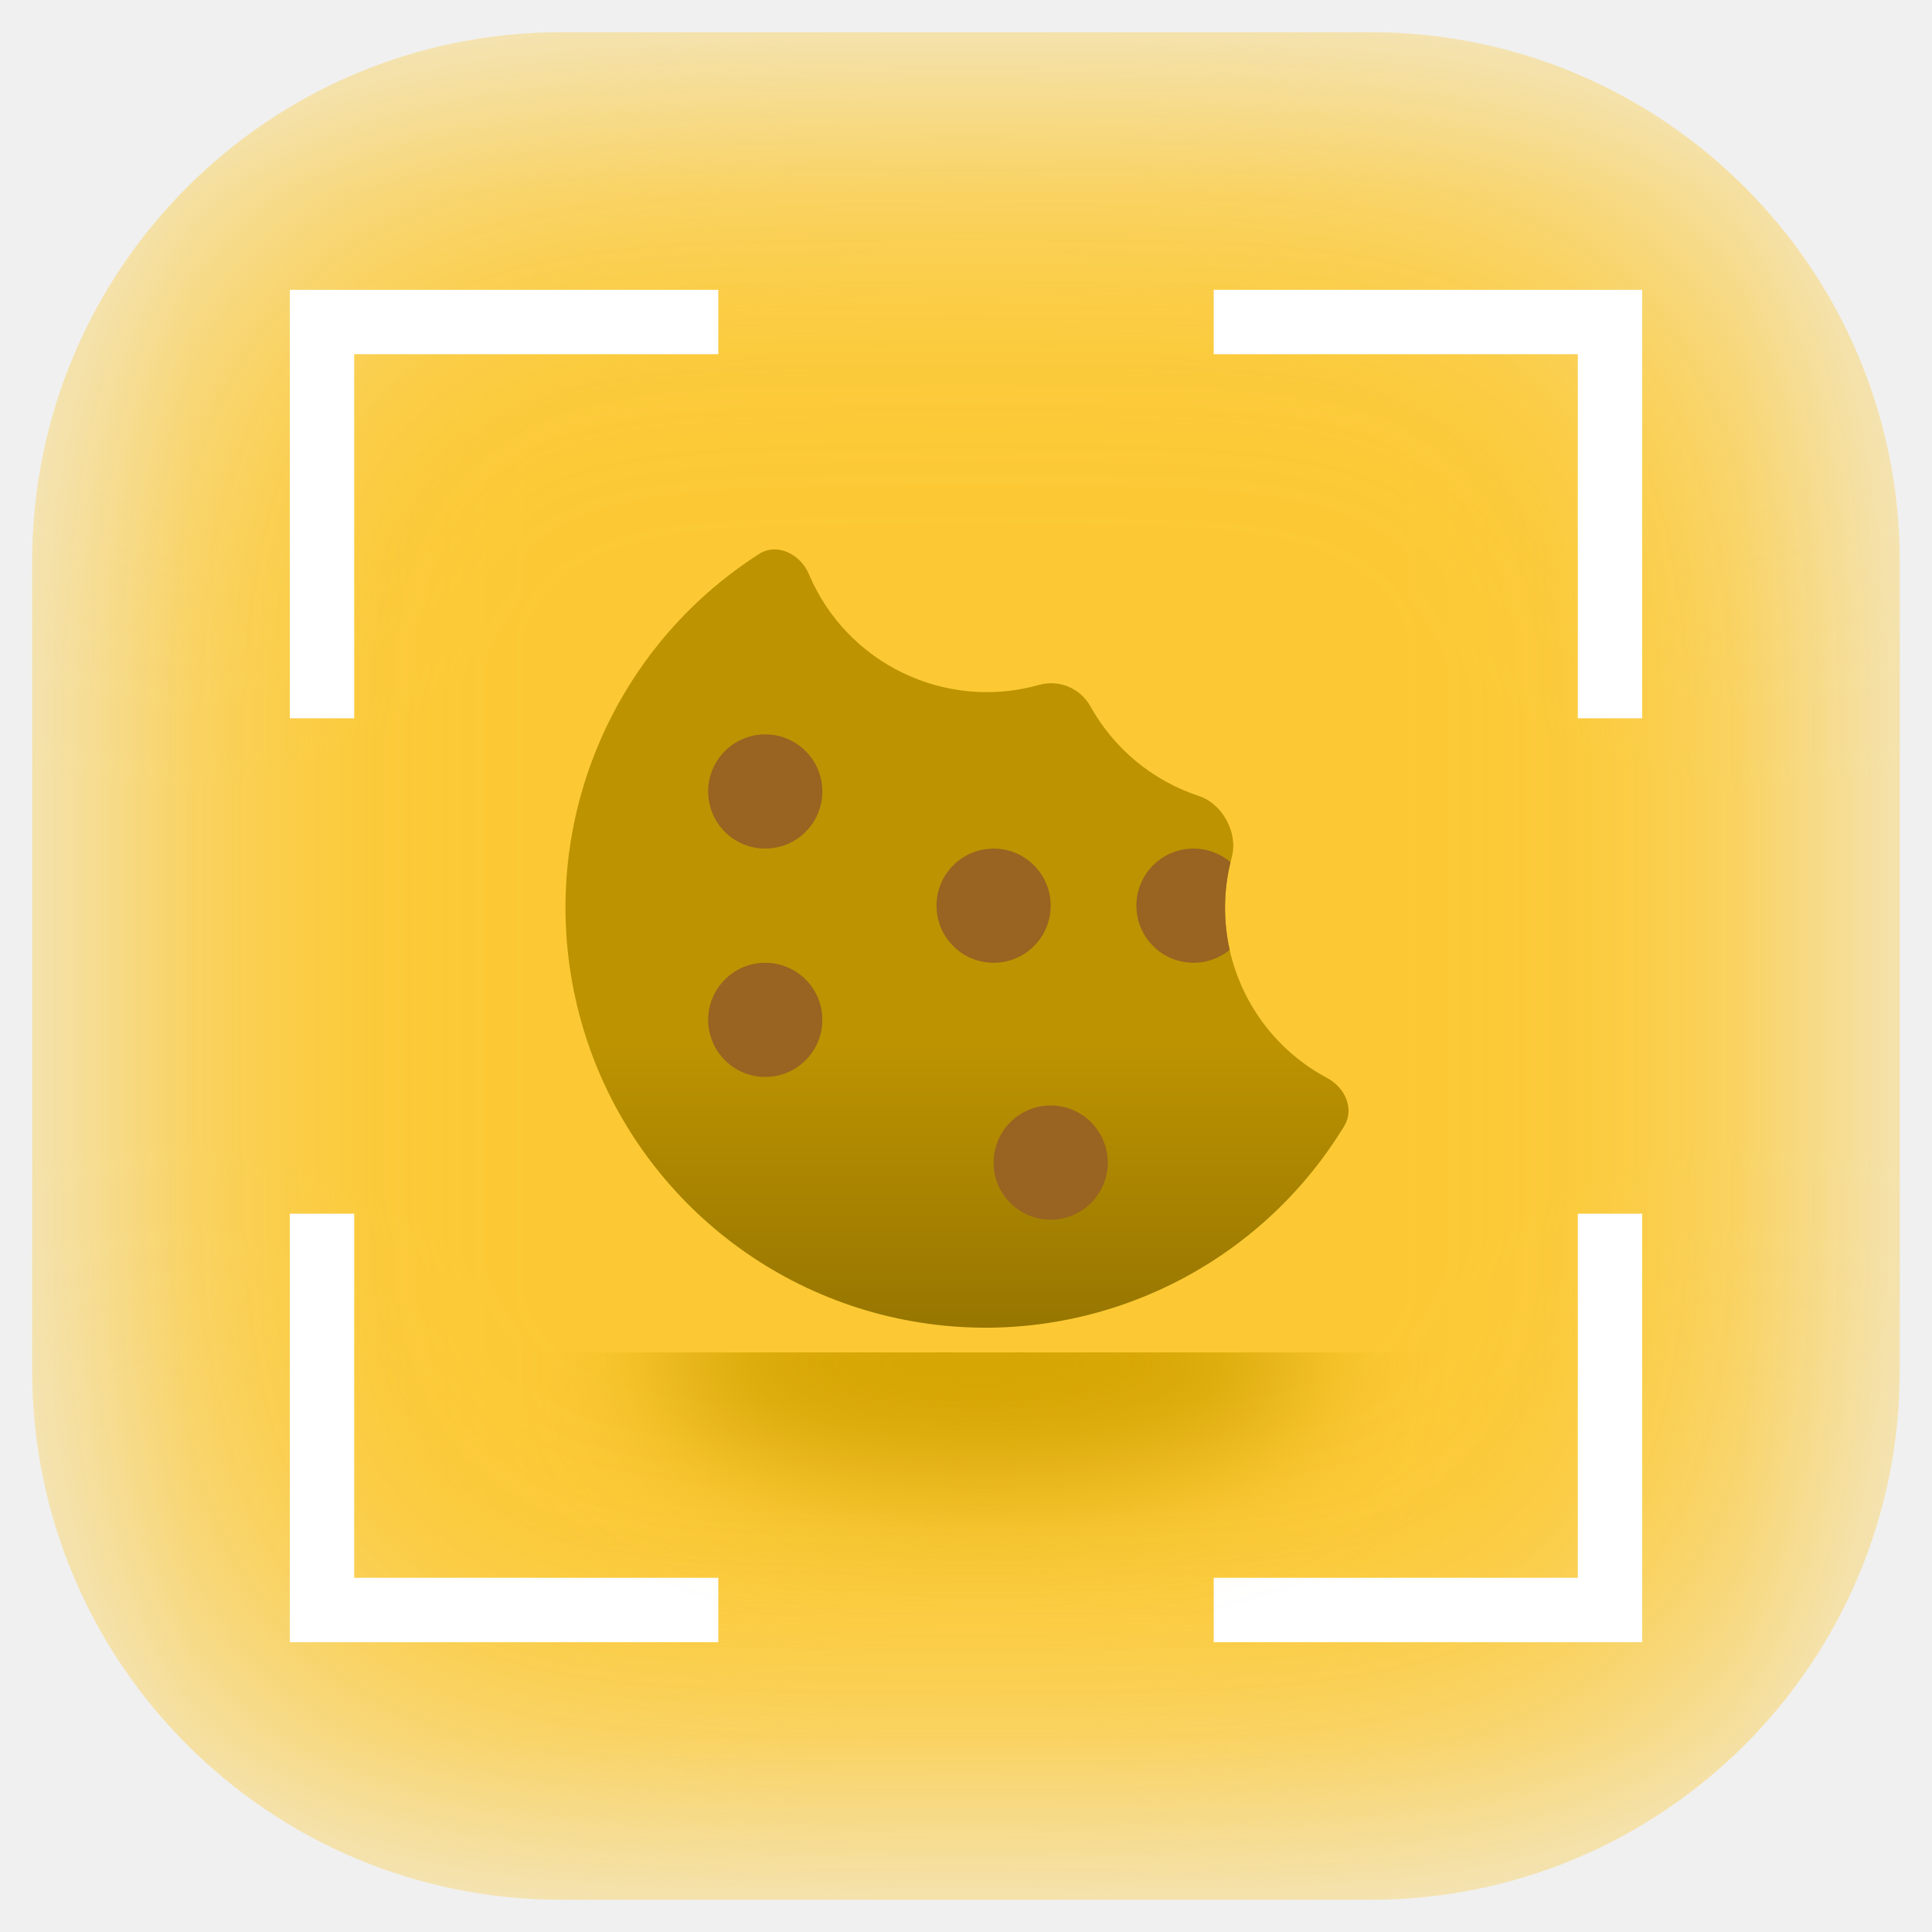
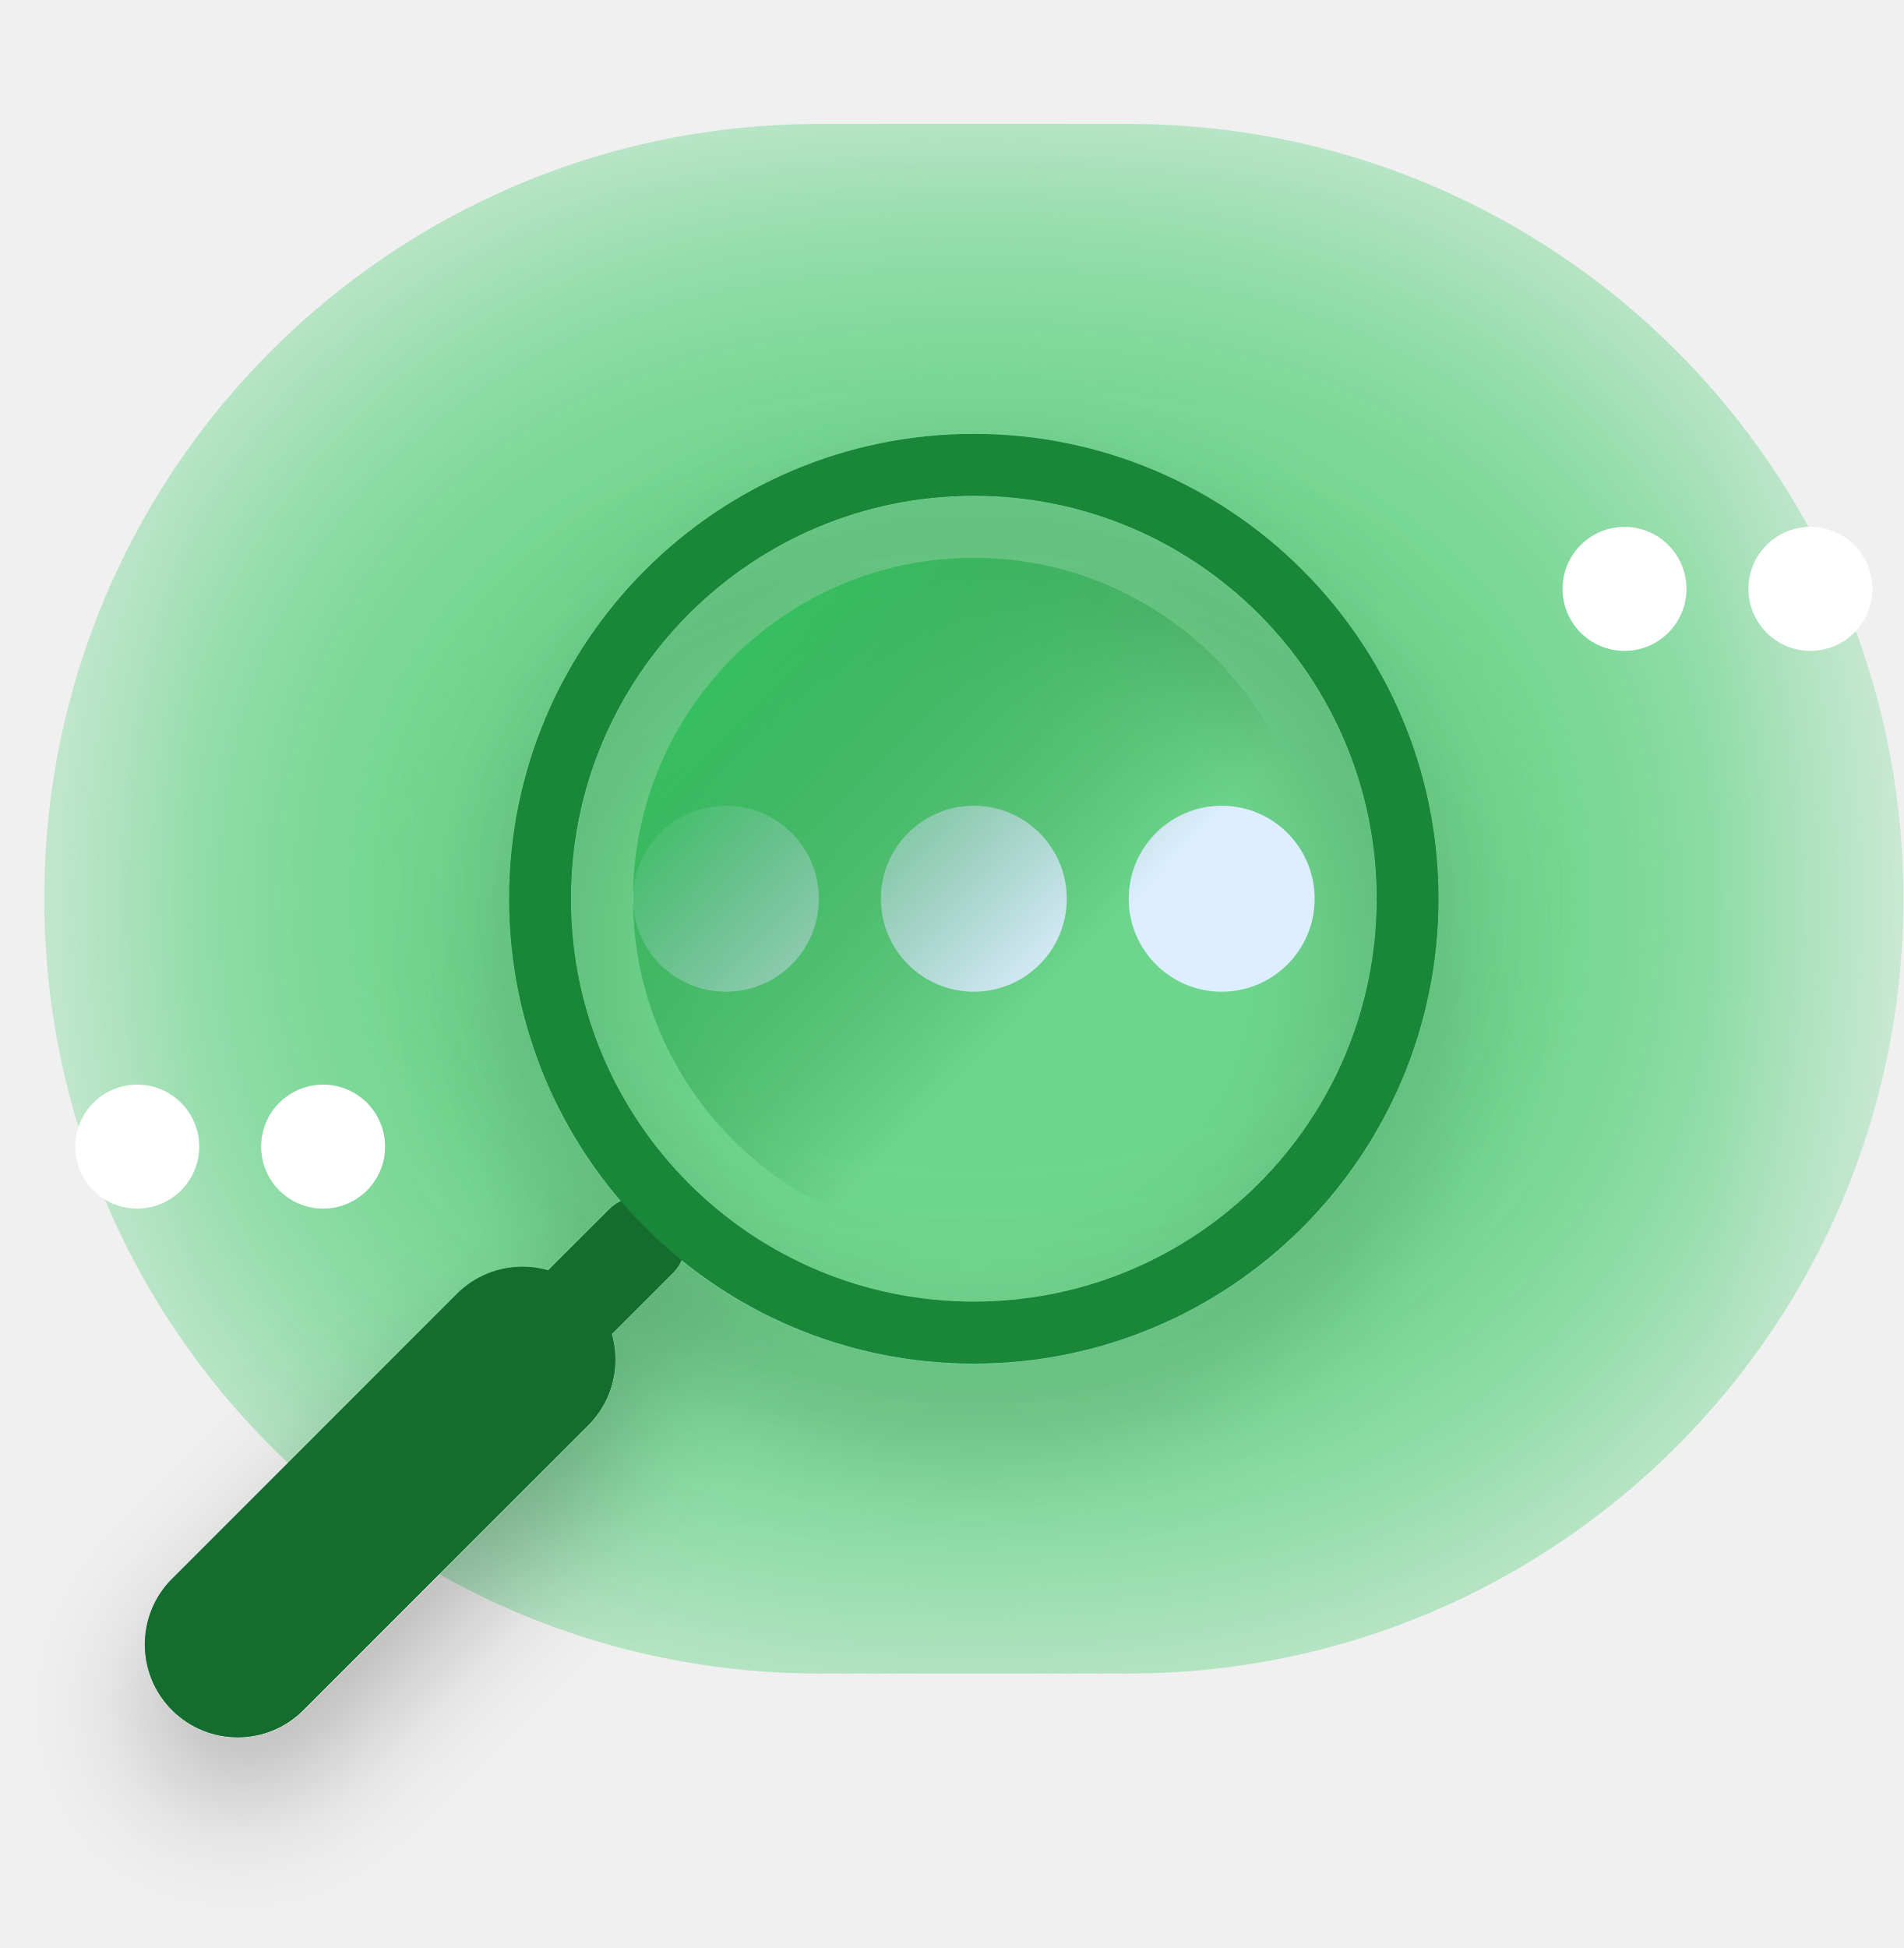
- <svg xmlns="http://www.w3.org/2000/svg" width="42" height="42" fill="none" viewBox="0 0 42 42">
-   <mask id="b" width="42" height="42" x="0" y="0" maskUnits="userSpaceOnUse" style="mask-type:alpha">
-     <rect width="40.6" height="40.6" x=".699" y=".7" fill="#FCC934" rx="11.503" />
+ <svg xmlns="http://www.w3.org/2000/svg" width="43" height="44" fill="none" viewBox="0 0 43 44">
+   <mask id="b" width="42" height="36" x="1" y="2" maskUnits="userSpaceOnUse" style="mask-type:alpha">
+     <rect width="42" height="35" x="1" y="2.8" fill="#6DD58C" rx="17.5" />
  </mask>
  <g filter="url(#a)" mask="url(#b)">
-     <rect width="40.6" height="40.6" x=".699" y=".7" fill="#FCC934" rx="11.503" />
+     <rect width="42" height="35" x="1" y="2.8" fill="#6DD58C" rx="17.5" />
  </g>
-   <path stroke="#fff" stroke-width="1.4" d="M15.615 7H7v8.615M26.385 7H35v8.615M15.615 35H7v-8.615M26.385 35H35v-8.615" />
-   <path fill="url(#c)" fill-rule="evenodd" d="M23.698 15.344a.975.975 0 0 0-1.098-.458 4.199 4.199 0 0 1-5.016-2.406c-.182-.433-.69-.69-1.084-.436a9.13 9.13 0 1 0 12.724 12.433c.225-.37.016-.835-.366-1.038a4.194 4.194 0 0 1-2.08-4.806c.142-.523-.2-1.16-.716-1.329a4.207 4.207 0 0 1-2.364-1.96Z" clip-rule="evenodd" />
-   <circle cx="16.636" cy="17.206" r="1.241" fill="#996322" />
-   <circle cx="21.6" cy="19.689" r="1.241" fill="#996322" />
-   <path fill="#996322" fill-rule="evenodd" d="M26.75 18.744a1.241 1.241 0 1 0-.018 1.904 4.21 4.21 0 0 1 .018-1.904Z" clip-rule="evenodd" />
-   <circle cx="16.636" cy="22.171" r="1.241" fill="#996322" />
-   <circle cx="22.841" cy="25.274" r="1.241" fill="#996322" />
-   <mask id="e" width="23" height="6" x="10" y="29" maskUnits="userSpaceOnUse" style="mask-type:alpha">
-     <path fill="#D9D9D9" d="M10.5 29.4h21.7V35H10.5z" />
-   </mask>
-   <g filter="url(#d)" mask="url(#e)">
-     <ellipse cx="21.349" cy="29.633" fill="#D3A401" rx="7.233" ry="2.567" />
+   <g filter="url(#c)">
+     <rect width="2.039" height="6.118" x="14.474" y="26.6" fill="#146C2E" rx="1.02" transform="rotate(45 14.474 26.6)" />
+     <rect width="4.2" height="13.3" x="11.804" y="27.74" fill="#146C2E" rx="2.1" transform="rotate(45 11.804 27.74)" />
+     <circle cx="22" cy="20.3" r="9.8" stroke="#198639" stroke-width="1.4" />
  </g>
+   <circle cx="16.4" cy="20.3" r="2.1" fill="#DCEEFF" />
+   <circle cx="22" cy="20.3" r="2.1" fill="#DCEEFF" />
+   <circle cx="27.6" cy="20.3" r="2.1" fill="#DCEEFF" />
+   <circle cx="22" cy="20.3" r="7.7" fill="url(#d)" />
+   <circle cx="36.7" cy="13.301" r="1.4" fill="#fff" />
+   <circle cx="40.9" cy="13.301" r="1.4" fill="#fff" />
+   <circle cx="3.1" cy="25.899" r="1.4" fill="#fff" />
+   <circle cx="7.3" cy="25.899" r="1.4" fill="#fff" />
  <defs>
-     <filter id="a" width="67.667" height="67.667" x="-12.834" y="-12.833" color-interpolation-filters="sRGB" filterUnits="userSpaceOnUse">
+     <filter id="a" width="70" height="63" x="-13" y="-11.2" color-interpolation-filters="sRGB" filterUnits="userSpaceOnUse">
      <feFlood flood-opacity="0" result="BackgroundImageFix" />
      <feBlend in="SourceGraphic" in2="BackgroundImageFix" result="shape" />
-       <feGaussianBlur result="effect1_foregroundBlur_1540_14655" stdDeviation="6.767" />
+       <feGaussianBlur result="effect1_foregroundBlur_1540_14652" stdDeviation="7" />
    </filter>
-     <filter id="d" width="20.067" height="10.733" x="11.316" y="24.267" color-interpolation-filters="sRGB" filterUnits="userSpaceOnUse">
+     <filter id="c" width="34.831" height="35.044" x=".469" y="8.401" color-interpolation-filters="sRGB" filterUnits="userSpaceOnUse">
      <feFlood flood-opacity="0" result="BackgroundImageFix" />
-       <feBlend in="SourceGraphic" in2="BackgroundImageFix" result="shape" />
-       <feGaussianBlur result="effect1_foregroundBlur_1540_14655" stdDeviation="1.4" />
+       <feColorMatrix in="SourceAlpha" result="hardAlpha" values="0 0 0 0 0 0 0 0 0 0 0 0 0 0 0 0 0 0 127 0" />
+       <feOffset dy="1.4" />
+       <feGaussianBlur stdDeviation="1.4" />
+       <feComposite in2="hardAlpha" operator="out" />
+       <feColorMatrix values="0 0 0 0 0 0 0 0 0 0 0 0 0 0 0 0 0 0 0.25 0" />
+       <feBlend in2="BackgroundImageFix" result="effect1_dropShadow_1540_14652" />
+       <feBlend in="SourceGraphic" in2="effect1_dropShadow_1540_14652" result="shape" />
    </filter>
-     <linearGradient id="c" x1="20.706" x2="20.706" y1="11.665" y2="28.864" gradientUnits="userSpaceOnUse">
-       <stop offset=".64" stop-color="#BD9301" />
-       <stop offset="1" stop-color="#977601" />
+     <linearGradient id="d" x1="16.225" x2="26.492" y1="15.488" y2="25.433" gradientUnits="userSpaceOnUse">
+       <stop stop-color="#37BE5F" />
+       <stop offset=".71" stop-color="#198639" stop-opacity="0" />
    </linearGradient>
  </defs>
</svg>
